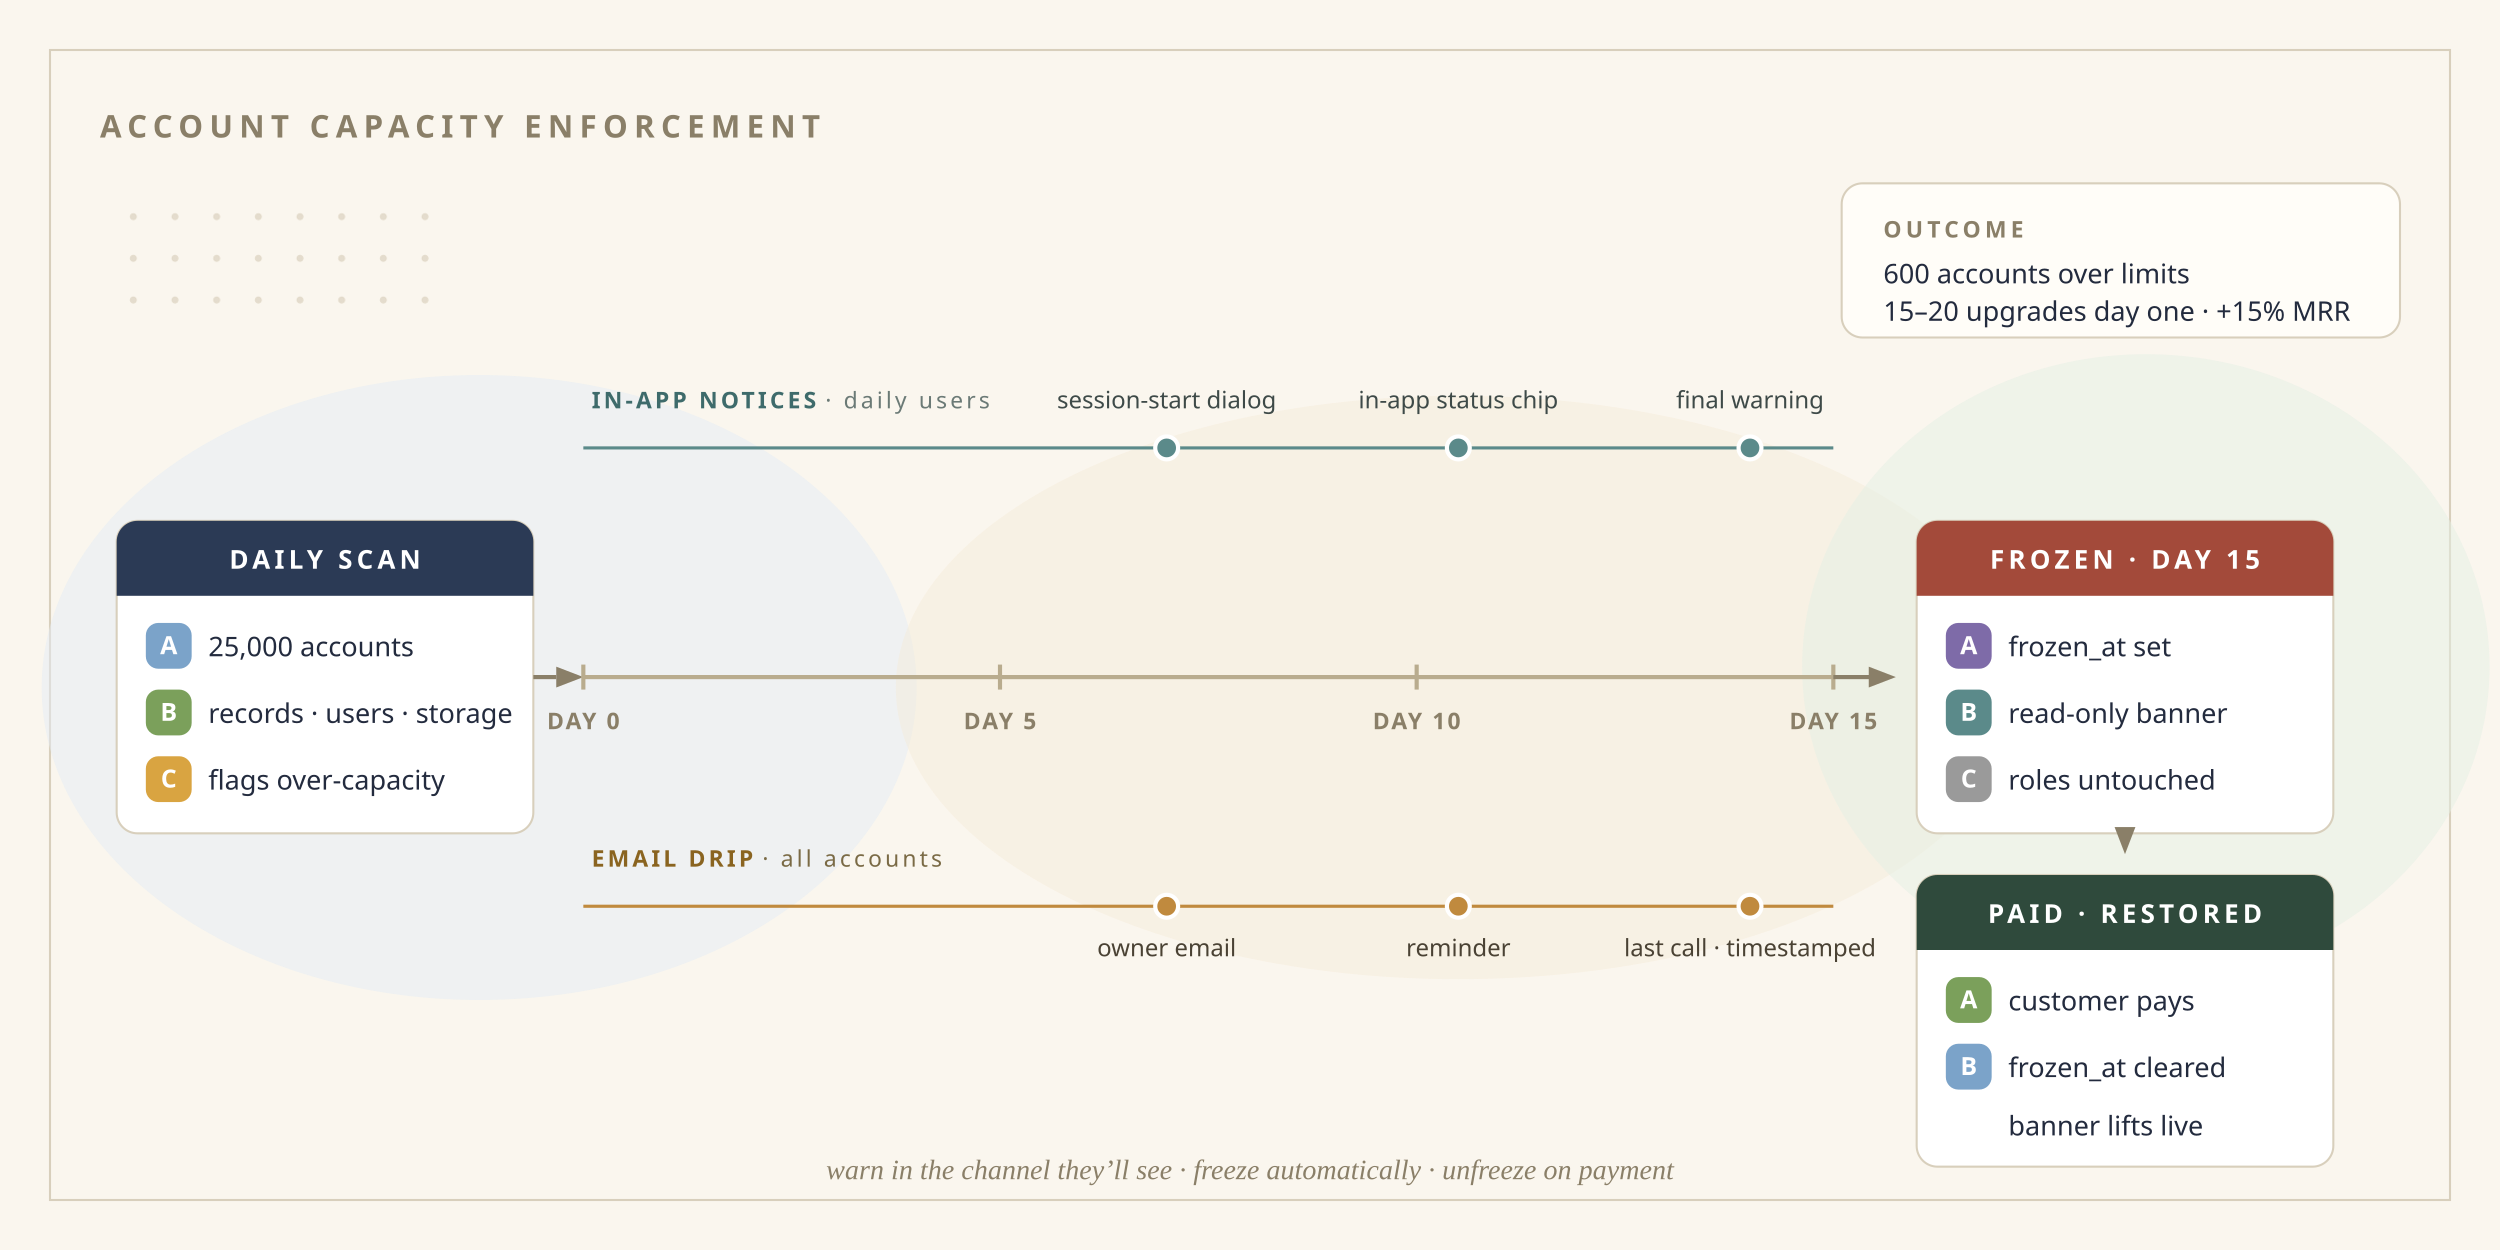
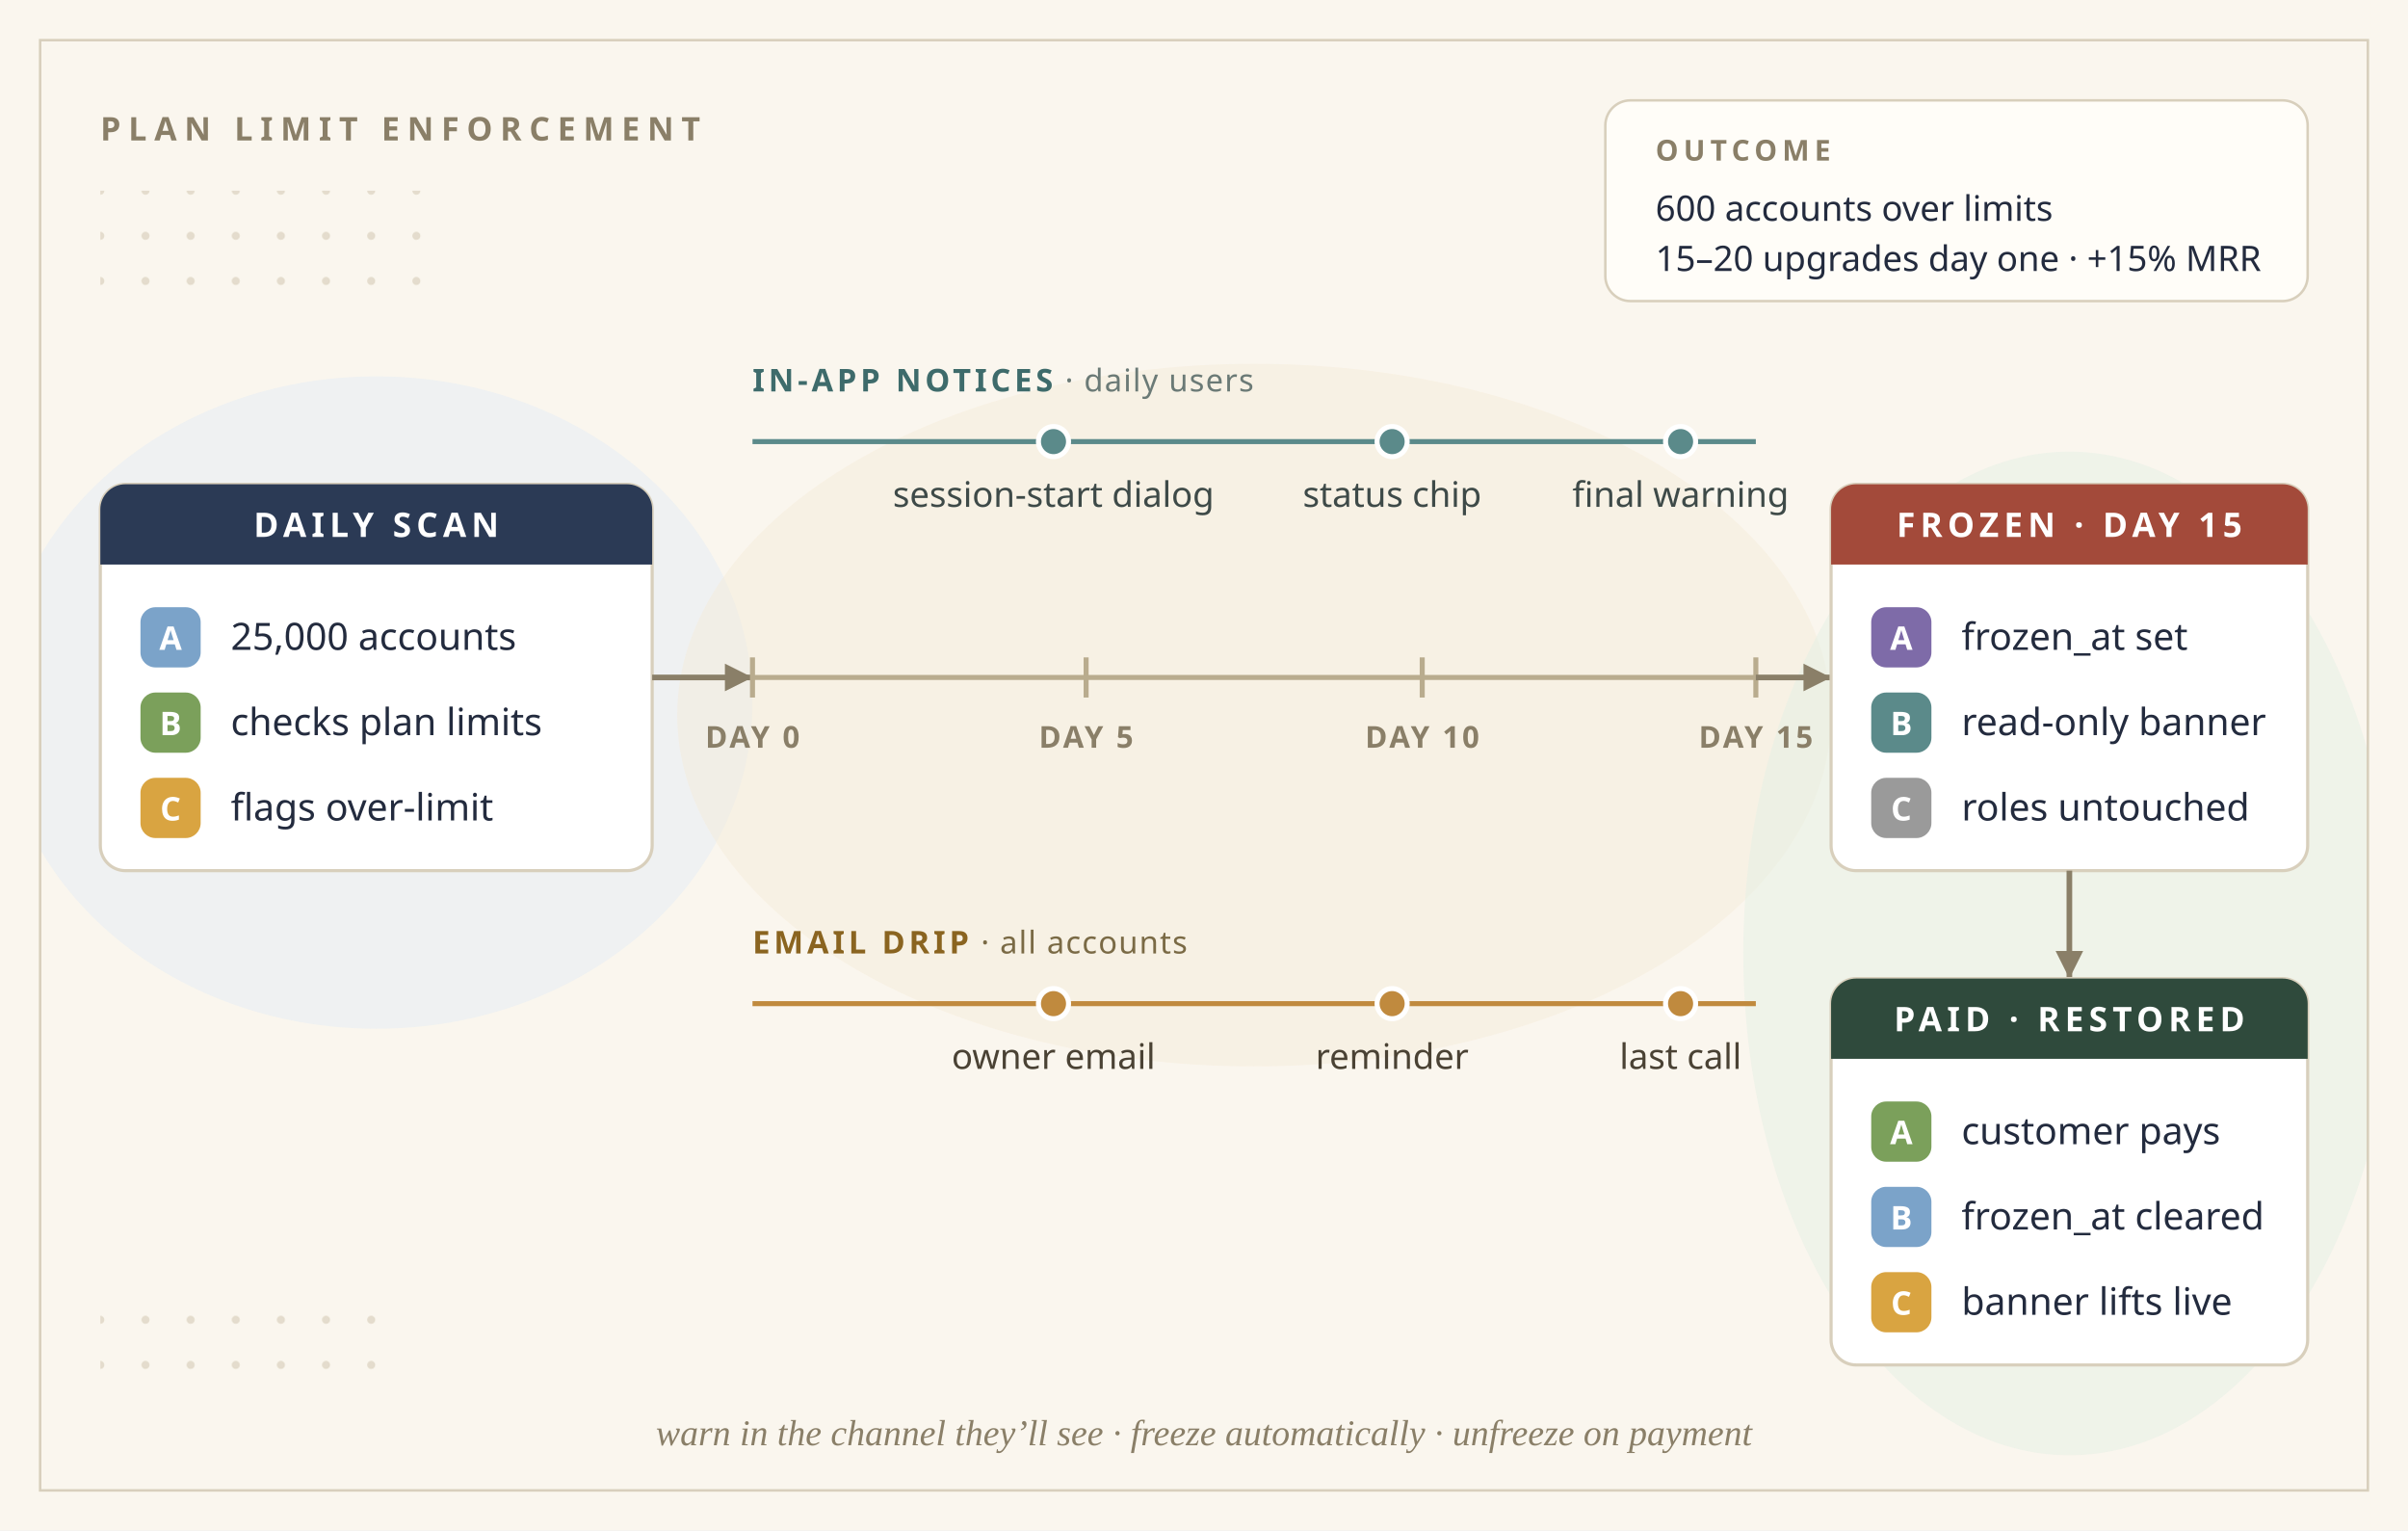
- <svg xmlns="http://www.w3.org/2000/svg" width="1200" height="600" viewBox="0 0 1200 600" font-family="'Avenir Next','Segoe UI',Verdana,sans-serif">
+ <svg xmlns="http://www.w3.org/2000/svg" width="960" height="610" viewBox="0 0 960 610" font-family="'Avenir Next','Segoe UI',Verdana,sans-serif" role="img" aria-labelledby="title">
  <defs>
-     <pattern id="dots" width="20" height="20" patternUnits="userSpaceOnUse">
-       <circle cx="4" cy="4" r="1.7" fill="#c9bda3" opacity="0.45" />
+     <pattern id="dots" width="18" height="18" patternUnits="userSpaceOnUse">
+       <circle cx="4" cy="4" r="1.6" fill="#c9bda3" opacity="0.45" />
    </pattern>
+     <marker id="arrow" viewBox="0 0 10 10" refX="10" refY="5" markerWidth="11" markerHeight="11" markerUnits="userSpaceOnUse" orient="auto">
+       <path d="M0,0 L10,5 L0,10 z" fill="#8a7f68" />
+     </marker>
+     <clipPath id="frame">
+       <rect x="16" y="16" width="928" height="578" />
+     </clipPath>
  </defs>
-   <rect width="1200" height="600" fill="#faf6ee" />
-   <rect x="24" y="24" width="1152" height="552" fill="none" stroke="#d8cfbc" stroke-width="1" />
-   <ellipse cx="230" cy="330" rx="210" ry="150" fill="#e3ecf5" opacity="0.5" />
-   <ellipse cx="700" cy="330" rx="270" ry="140" fill="#f5ead6" opacity="0.45" />
-   <ellipse cx="1030" cy="320" rx="165" ry="150" fill="#e4efe4" opacity="0.5" />
-   <rect x="60" y="92" width="150" height="56" fill="url(#dots)" />
-   <rect x="990" y="96" width="120" height="48" fill="url(#dots)" />
-   <text x="48" y="66" font-size="15" letter-spacing="3" fill="#8a7f68" font-weight="600">ACCOUNT CAPACITY ENFORCEMENT</text>
-   <rect x="884" y="88" width="268" height="74" rx="10" fill="#fffdf8" stroke="#d8cfbc" />
-   <text x="904" y="114" font-size="11" letter-spacing="2" fill="#8a7f68" font-weight="700">OUTCOME</text>
-   <text x="904" y="136" font-size="13" fill="#232b3e">600 accounts over limits</text>
-   <text x="904" y="154" font-size="13" fill="#232b3e">15–20 upgrades day one · +15% MRR</text>
-   <rect x="56" y="250" width="200" height="150" rx="10" fill="#ffffff" stroke="#d8cfbc" />
-   <path d="M56,260 a10,10 0 0 1 10,-10 h180 a10,10 0 0 1 10,10 v26 h-200 z" fill="#2b3a55" />
-   <text x="156" y="273" text-anchor="middle" font-size="12.5" letter-spacing="2" fill="#ffffff" font-weight="700">DAILY SCAN</text>
-   <rect x="70" y="299" width="22" height="22" rx="6" fill="#7ba3c9" />
-   <text x="81" y="314" text-anchor="middle" font-size="12" fill="#ffffff" font-weight="700">A</text>
-   <text x="100" y="315" font-size="13" fill="#232b3e">25,000 accounts</text>
-   <rect x="70" y="331" width="22" height="22" rx="6" fill="#7ba05b" />
-   <text x="81" y="346" text-anchor="middle" font-size="12" fill="#ffffff" font-weight="700">B</text>
-   <text x="100" y="347" font-size="13" fill="#232b3e">records · users · storage</text>
-   <rect x="70" y="363" width="22" height="22" rx="6" fill="#d9a441" />
-   <text x="81" y="378" text-anchor="middle" font-size="12" fill="#ffffff" font-weight="700">C</text>
-   <text x="100" y="379" font-size="13" fill="#232b3e">flags over-capacity</text>
-   <line x1="256" y1="325" x2="267" y2="325" stroke="#8a7f68" stroke-width="2" />
-   <polygon points="280.0,325.0 267.0,330.0 267.0,320.0" fill="#8a7f68" />
-   <line x1="280" y1="325" x2="880" y2="325" stroke="#b9ac8e" stroke-width="2" />
-   <g font-size="11" letter-spacing="1" fill="#8a7f68" font-weight="600">
-     <line x1="280" y1="319" x2="280" y2="331" stroke="#b9ac8e" stroke-width="2" />
-     <text x="280" y="350" text-anchor="middle">DAY 0</text>
-     <line x1="480" y1="319" x2="480" y2="331" stroke="#b9ac8e" stroke-width="2" />
-     <text x="480" y="350" text-anchor="middle">DAY 5</text>
-     <line x1="680" y1="319" x2="680" y2="331" stroke="#b9ac8e" stroke-width="2" />
-     <text x="680" y="350" text-anchor="middle">DAY 10</text>
-     <line x1="880" y1="319" x2="880" y2="331" stroke="#b9ac8e" stroke-width="2" />
-     <text x="880" y="350" text-anchor="middle">DAY 15</text>
+   <rect width="960" height="610" fill="#faf6ee" />
+   <g clip-path="url(#frame)">
+     <ellipse cx="150" cy="280" rx="150" ry="130" fill="#e3ecf5" opacity="0.5" />
+     <ellipse cx="500" cy="285" rx="230" ry="140" fill="#f5ead6" opacity="0.45" />
+     <ellipse cx="825" cy="380" rx="130" ry="200" fill="#e4efe4" opacity="0.5" />
+     <rect x="40" y="76" width="140" height="44" fill="url(#dots)" />
+     <rect x="40" y="520" width="120" height="40" fill="url(#dots)" />
  </g>
-   <line x1="280" y1="215" x2="880" y2="215" stroke="#5b8a8a" stroke-width="1.5" />
-   <text x="284" y="196" font-size="11" letter-spacing="1.5" fill="#3e6b6b" font-weight="700">IN-APP NOTICES <tspan font-weight="400" fill="#6b7a76">· daily users</tspan>
+   <rect x="16" y="16" width="928" height="578" fill="none" stroke="#d8cfbc" stroke-width="1" />
+   <text x="40" y="56" font-size="13" letter-spacing="3" fill="#8a7f68" font-weight="600">PLAN LIMIT ENFORCEMENT</text>
+   <rect x="640" y="40" width="280" height="80" rx="10" fill="#fffdf8" stroke="#d8cfbc" />
+   <text x="660" y="64" font-size="11.5" letter-spacing="2" fill="#8a7f68" font-weight="700">OUTCOME</text>
+   <text x="660" y="88" font-size="14" fill="#232b3e">600 accounts over limits</text>
+   <text x="660" y="108" font-size="14" fill="#232b3e">15–20 upgrades day one · +15% MRR</text>
+   <rect x="40" y="193" width="220" height="154" rx="10" fill="#ffffff" stroke="#d8cfbc" stroke-width="1.25" />
+   <path d="M40,203 a10,10 0 0 1 10,-10 h200 a10,10 0 0 1 10,10 v22 h-220 z" fill="#2b3a55" />
+   <text x="150" y="214" text-anchor="middle" font-size="13.5" letter-spacing="2" fill="#ffffff" font-weight="700">DAILY SCAN</text>
+   <g font-size="13" fill="#ffffff" font-weight="700" text-anchor="middle">
+     <rect x="56" y="242" width="24" height="24" rx="6" fill="#7ba3c9" />
+     <text x="68" y="259">A</text>
+     <rect x="56" y="276" width="24" height="24" rx="6" fill="#7ba05b" />
+     <text x="68" y="293">B</text>
+     <rect x="56" y="310" width="24" height="24" rx="6" fill="#d9a441" />
+     <text x="68" y="327">C</text>
+   </g>
+   <g font-size="15" fill="#232b3e">
+     <text x="92" y="259">25,000 accounts</text>
+     <text x="92" y="293">checks plan limits</text>
+     <text x="92" y="327">flags over-limit</text>
+   </g>
+   <line x1="260" y1="270" x2="300" y2="270" stroke="#8a7f68" stroke-width="2.25" marker-end="url(#arrow)" />
+   <line x1="300" y1="270" x2="700" y2="270" stroke="#b9ac8e" stroke-width="2" />
+   <g stroke="#b9ac8e" stroke-width="2">
+     <line x1="300" y1="262" x2="300" y2="278" />
+     <line x1="433" y1="262" x2="433" y2="278" />
+     <line x1="567" y1="262" x2="567" y2="278" />
+     <line x1="700" y1="262" x2="700" y2="278" />
+   </g>
+   <g font-size="12" letter-spacing="1" fill="#8a7f68" font-weight="600" text-anchor="middle">
+     <text x="300" y="298">DAY 0</text>
+     <text x="433" y="298">DAY 5</text>
+     <text x="567" y="298">DAY 10</text>
+     <text x="700" y="298">DAY 15</text>
+   </g>
+   <text x="300" y="156" font-size="12.5" letter-spacing="1.5" fill="#3e6b6b" font-weight="700">IN-APP NOTICES <tspan font-weight="400" letter-spacing="0.5" fill="#6b7a76">· daily users</tspan>
  </text>
+   <line x1="300" y1="176" x2="700" y2="176" stroke="#5b8a8a" stroke-width="2" />
  <g fill="#5b8a8a" stroke="#ffffff" stroke-width="2">
-     <circle cx="560" cy="215" r="5.5" />
-     <circle cx="700" cy="215" r="5.5" />
-     <circle cx="840" cy="215" r="5.5" />
+     <circle cx="420" cy="176" r="6" />
+     <circle cx="555" cy="176" r="6" />
+     <circle cx="670" cy="176" r="6" />
  </g>
-   <g font-size="11.5" fill="#3e4a48" text-anchor="middle">
-     <text x="560" y="196">session-start dialog</text>
-     <text x="700" y="196">in-app status chip</text>
-     <text x="840" y="196">final warning</text>
+   <g font-size="14" fill="#3e4a48" text-anchor="middle">
+     <text x="420" y="202">session-start dialog</text>
+     <text x="555" y="202">status chip</text>
+     <text x="670" y="202">final warning</text>
  </g>
-   <line x1="280" y1="435" x2="880" y2="435" stroke="#c08a3e" stroke-width="1.5" />
-   <text x="284" y="416" font-size="11" letter-spacing="1.5" fill="#8a6420" font-weight="700">EMAIL DRIP <tspan font-weight="400" fill="#7a6a45">· all accounts</tspan>
+   <text x="300" y="380" font-size="12.5" letter-spacing="1.5" fill="#8a6420" font-weight="700">EMAIL DRIP <tspan font-weight="400" letter-spacing="0.5" fill="#7a6a45">· all accounts</tspan>
  </text>
+   <line x1="300" y1="400" x2="700" y2="400" stroke="#c08a3e" stroke-width="2" />
  <g fill="#c08a3e" stroke="#ffffff" stroke-width="2">
-     <circle cx="560" cy="435" r="5.5" />
-     <circle cx="700" cy="435" r="5.5" />
-     <circle cx="840" cy="435" r="5.5" />
+     <circle cx="420" cy="400" r="6" />
+     <circle cx="555" cy="400" r="6" />
+     <circle cx="670" cy="400" r="6" />
  </g>
-   <g font-size="11.5" fill="#4a4234" text-anchor="middle">
-     <text x="560" y="459">owner email</text>
-     <text x="700" y="459">reminder</text>
-     <text x="840" y="459">last call · timestamped</text>
+   <g font-size="14" fill="#4a4234" text-anchor="middle">
+     <text x="420" y="426">owner email</text>
+     <text x="555" y="426">reminder</text>
+     <text x="670" y="426">last call</text>
  </g>
-   <line x1="880" y1="325" x2="898.0" y2="325.0" stroke="#8a7f68" stroke-width="2" />
-   <polygon points="910.0,325.0 897.0,330.0 897.0,320.0" fill="#8a7f68" />
-   <rect x="920" y="250" width="200" height="150" rx="10" fill="#ffffff" stroke="#d8cfbc" />
-   <path d="M920,260 a10,10 0 0 1 10,-10 h180 a10,10 0 0 1 10,10 v26 h-200 z" fill="#a34a3a" />
-   <text x="1020" y="273" text-anchor="middle" font-size="12.5" letter-spacing="2" fill="#ffffff" font-weight="700">FROZEN · DAY 15</text>
-   <rect x="934" y="299" width="22" height="22" rx="6" fill="#7e6ba8" />
-   <text x="945" y="314" text-anchor="middle" font-size="12" fill="#ffffff" font-weight="700">A</text>
-   <text x="964" y="315" font-size="13" fill="#232b3e">frozen_at set</text>
-   <rect x="934" y="331" width="22" height="22" rx="6" fill="#5b8a8a" />
-   <text x="945" y="346" text-anchor="middle" font-size="12" fill="#ffffff" font-weight="700">B</text>
-   <text x="964" y="347" font-size="13" fill="#232b3e">read-only banner</text>
-   <rect x="934" y="363" width="22" height="22" rx="6" fill="#9a9a9a" />
-   <text x="945" y="378" text-anchor="middle" font-size="12" fill="#ffffff" font-weight="700">C</text>
-   <text x="964" y="379" font-size="13" fill="#232b3e">roles untouched</text>
-   <line x1="1020" y1="400" x2="1020.0" y2="398.0" stroke="#8a7f68" stroke-width="2" />
-   <polygon points="1020.0,410.0 1015.0,397.0 1025.0,397.0" fill="#8a7f68" />
-   <rect x="920" y="420" width="200" height="140" rx="10" fill="#ffffff" stroke="#d8cfbc" />
-   <path d="M920,430 a10,10 0 0 1 10,-10 h180 a10,10 0 0 1 10,10 v26 h-200 z" fill="#2f4a3c" />
-   <text x="1020" y="443" text-anchor="middle" font-size="12.5" letter-spacing="2" fill="#ffffff" font-weight="700">PAID · RESTORED</text>
-   <rect x="934" y="469" width="22" height="22" rx="6" fill="#7ba05b" />
-   <text x="945" y="484" text-anchor="middle" font-size="12" fill="#ffffff" font-weight="700">A</text>
-   <text x="964" y="485" font-size="13" fill="#232b3e">customer pays</text>
-   <rect x="934" y="501" width="22" height="22" rx="6" fill="#7ba3c9" />
-   <text x="945" y="516" text-anchor="middle" font-size="12" fill="#ffffff" font-weight="700">B</text>
-   <text x="964" y="517" font-size="13" fill="#232b3e">frozen_at cleared</text>
-   <text x="964" y="545" font-size="13" fill="#232b3e">banner lifts live</text>
-   <text x="600" y="566" text-anchor="middle" font-size="13.5" font-style="italic" fill="#8a7f68" font-family="Georgia,'Times New Roman',serif">warn in the channel they’ll see · freeze automatically · unfreeze on payment</text>
+   <line x1="700" y1="270" x2="730" y2="270" stroke="#8a7f68" stroke-width="2.25" marker-end="url(#arrow)" />
+   <rect x="730" y="193" width="190" height="154" rx="10" fill="#ffffff" stroke="#d8cfbc" stroke-width="1.25" />
+   <path d="M730,203 a10,10 0 0 1 10,-10 h170 a10,10 0 0 1 10,10 v22 h-190 z" fill="#a34a3a" />
+   <text x="825" y="214" text-anchor="middle" font-size="13.5" letter-spacing="2" fill="#ffffff" font-weight="700">FROZEN · DAY 15</text>
+   <g font-size="13" fill="#ffffff" font-weight="700" text-anchor="middle">
+     <rect x="746" y="242" width="24" height="24" rx="6" fill="#7e6ba8" />
+     <text x="758" y="259">A</text>
+     <rect x="746" y="276" width="24" height="24" rx="6" fill="#5b8a8a" />
+     <text x="758" y="293">B</text>
+     <rect x="746" y="310" width="24" height="24" rx="6" fill="#9a9a9a" />
+     <text x="758" y="327">C</text>
+   </g>
+   <g font-size="15" fill="#232b3e">
+     <text x="782" y="259">frozen_at set</text>
+     <text x="782" y="293">read-only banner</text>
+     <text x="782" y="327">roles untouched</text>
+   </g>
+   <line x1="825" y1="347" x2="825" y2="390" stroke="#8a7f68" stroke-width="2.25" marker-end="url(#arrow)" />
+   <rect x="730" y="390" width="190" height="154" rx="10" fill="#ffffff" stroke="#d8cfbc" stroke-width="1.25" />
+   <path d="M730,400 a10,10 0 0 1 10,-10 h170 a10,10 0 0 1 10,10 v22 h-190 z" fill="#2f4a3c" />
+   <text x="825" y="411" text-anchor="middle" font-size="13.5" letter-spacing="2" fill="#ffffff" font-weight="700">PAID · RESTORED</text>
+   <g font-size="13" fill="#ffffff" font-weight="700" text-anchor="middle">
+     <rect x="746" y="439" width="24" height="24" rx="6" fill="#7ba05b" />
+     <text x="758" y="456">A</text>
+     <rect x="746" y="473" width="24" height="24" rx="6" fill="#7ba3c9" />
+     <text x="758" y="490">B</text>
+     <rect x="746" y="507" width="24" height="24" rx="6" fill="#d9a441" />
+     <text x="758" y="524">C</text>
+   </g>
+   <g font-size="15" fill="#232b3e">
+     <text x="782" y="456">customer pays</text>
+     <text x="782" y="490">frozen_at cleared</text>
+     <text x="782" y="524">banner lifts live</text>
+   </g>
+   <text x="480" y="576" text-anchor="middle" font-size="14.5" font-style="italic" fill="#8a7f68" font-family="Georgia,'Times New Roman',serif">warn in the channel they’ll see · freeze automatically · unfreeze on payment</text>
</svg>
